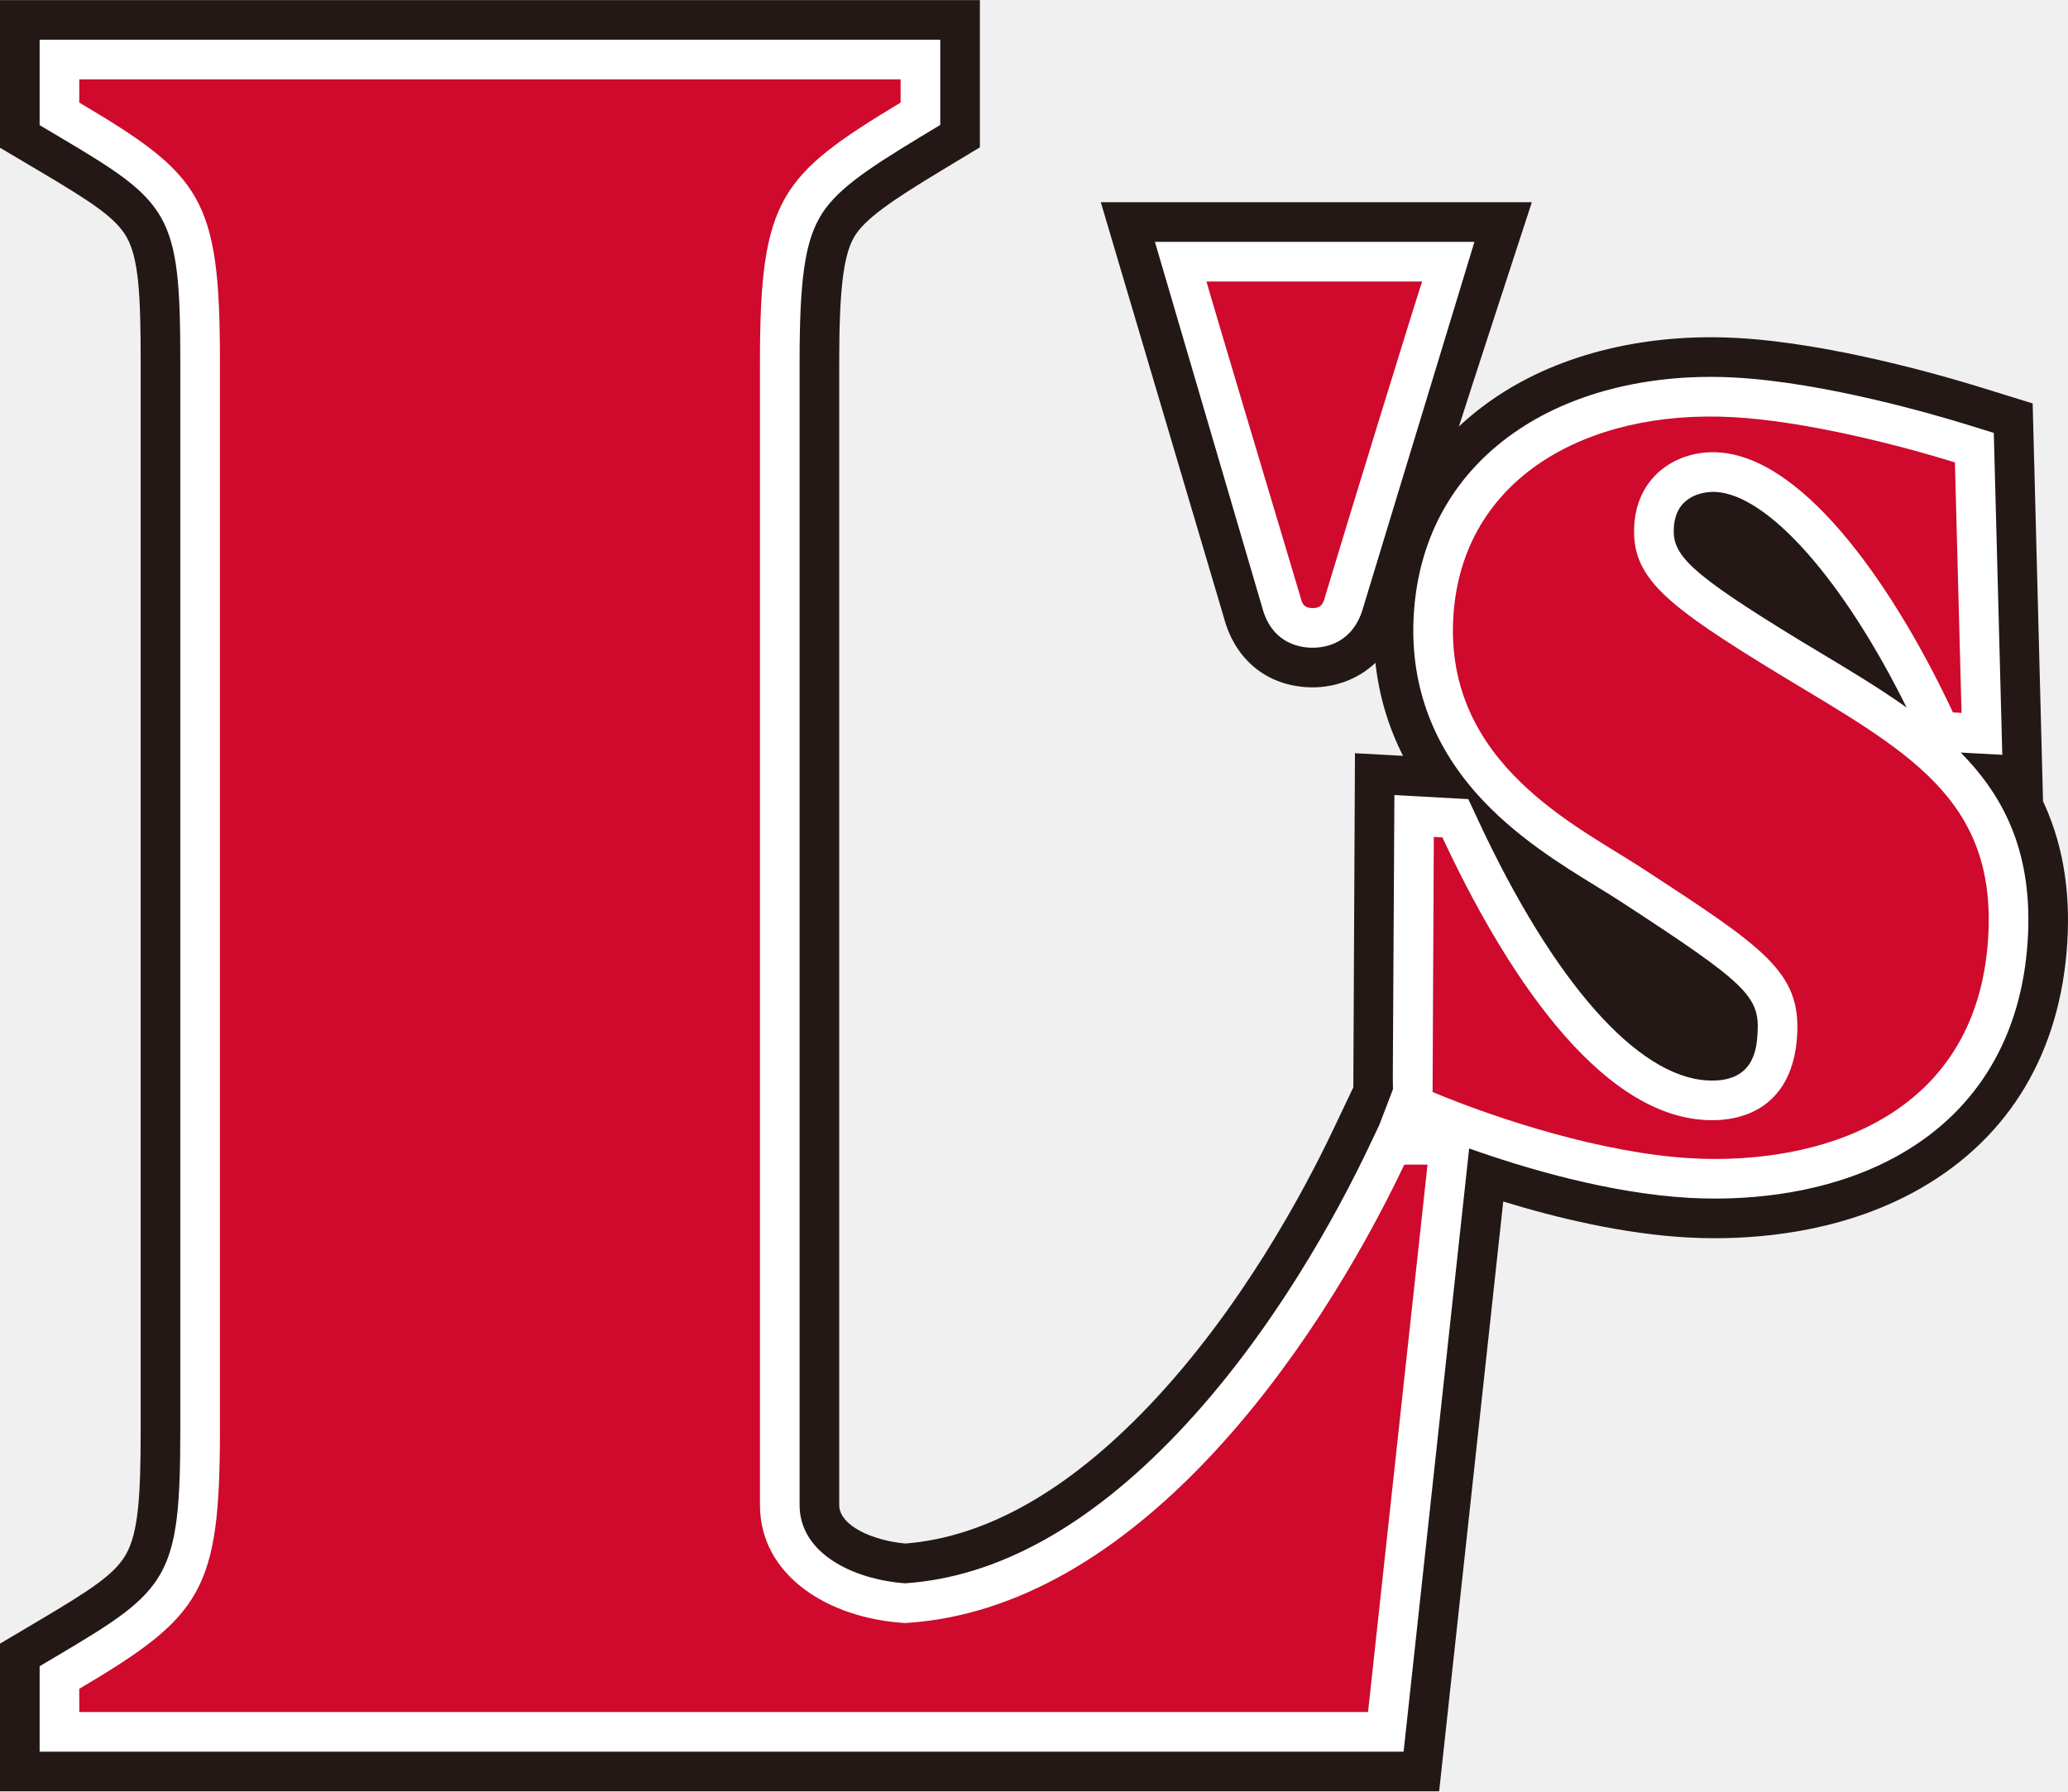
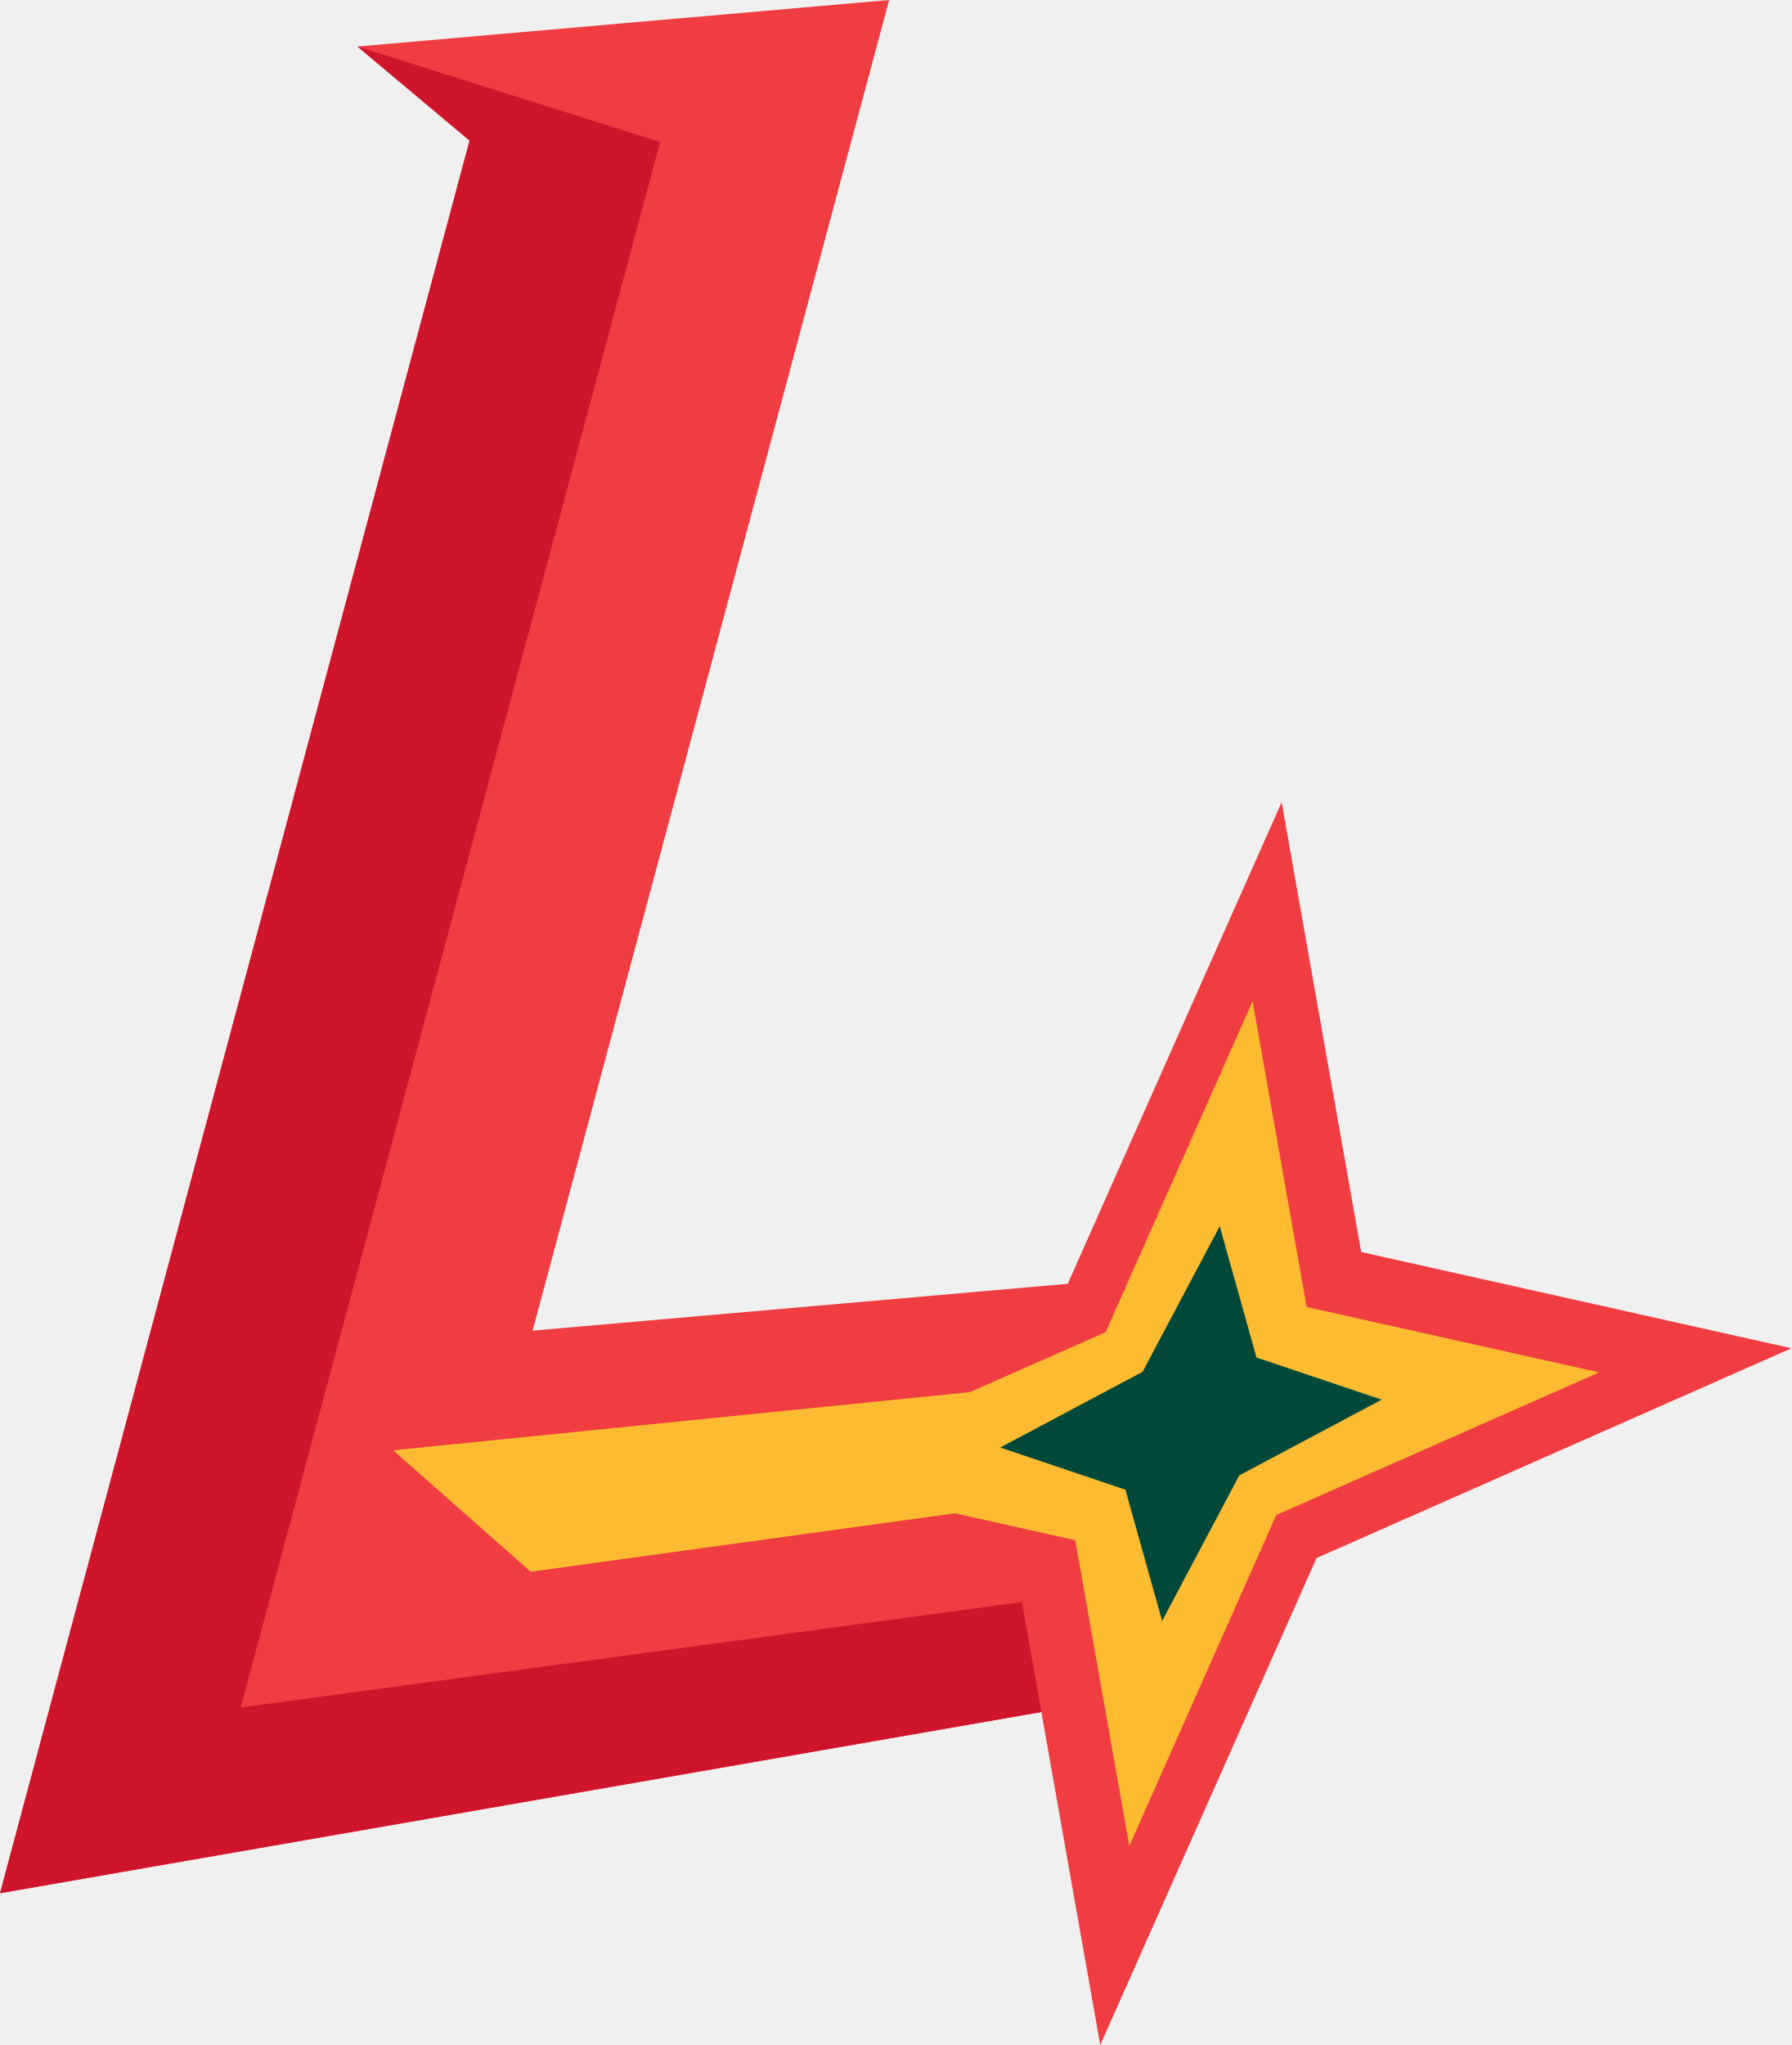
- <svg xmlns="http://www.w3.org/2000/svg" xml:space="preserve" width="1000px" height="866.1px" x="0px" y="0px" viewBox="0 0 1000 866.1">
-   <path fill="#231815" d="m986.856 385.165 1.081 2.606-5.025-192.719-26.272-8.125c-15.787-4.881-70.853-21.003-116.498-23.516-43.864-2.415-85.018 7.515-115.856 27.961-6.83 4.527-13.104 9.479-18.81 14.822 2.05-6.786 35.261-108.424 35.261-108.424H532.302s57.535 194.216 59.496 200.742l-.023-.085.046.198c5.422 20.368 20.855 32.954 41.267 33.67.514.016 1.065.027 1.649.027 10.046 0 21.469-3.388 30.36-11.862 1.742 15.829 6.191 30.854 13.345 44.977l-23.239-1.272-.79 161.546-9.938 20.874c-14.146 29.703-44.486 86.475-88.739 132.952-39.229 41.196-78.9 63.638-117.95 66.734-15.938-1.455-31.974-8.666-31.974-18.631V174.664c0-34.168 2.003-50.974 7.141-59.95 4.982-8.696 18.175-17.708 42.367-32.317l18.517-11.174V.043H0v71.386l18.79 11.132c25.466 15.095 37.185 22.698 42.489 32.177 5.735 10.248 6.747 27.49 6.747 59.927v516.768c0 31.474-1.091 49.388-7.042 59.951-5.472 9.716-17.059 17.261-42.194 32.149L0 794.672v71.385h695.916l30.994-285.151c26.164 8.032 58.212 15.688 89.156 17.392 4.329.241 8.782.358 13.235.358 26.386 0 65.166-4.248 100.05-24.486 42.608-24.713 66.909-65.508 70.277-117.979 1.712-26.648-2.488-50.16-12.772-71.026" />
-   <path fill="#FFF" d="M610.163 293.034c.07.229.124.45.187.665 4.349 16.358 16.546 19.205 23.438 19.446.296.012.614.016.949.016 6.409 0 19.626-2.209 24.499-19.56.066-.229.128-.455.19-.681 3.064-10.202 53.549-175.982 53.549-175.982H558.474s51.246 174.614 51.689 176.096" />
-   <path fill="#FFF" d="m948.099 363.84 20.128 1.104-4.107-155.641-13.139-4.064c-15.262-4.718-68.434-20.299-111.894-22.691-39.784-2.189-76.791 6.62-104.211 24.799-31.072 20.599-48.772 51.445-51.196 89.195-2.107 32.9 8.199 62.331 30.652 87.476 18.12 20.299 41.095 34.382 57.866 44.662 4.22 2.582 8.194 5.021 11.586 7.246 61.063 39.796 67.239 45.754 66.085 63.747-.459 7.164-1.553 23.966-24.231 22.702-34.051-1.875-74.431-47.653-110.765-125.6l-4.858-10.412-35.743-1.957-.767 135.884.07 6.332-6.597 17.28-5.203 10.925c-14.632 30.734-46.07 89.521-92.167 137.928-43.098 45.264-87.464 69.729-131.893 72.738-24.811-1.781-51.067-14.258-51.067-37.852V174.668c0-38.823 2.536-57.002 9.673-69.476 7.156-12.5 20.929-22.196 49.096-39.201l9.256-5.589V19.21H19.165v41.298l9.395 5.569c53.664 31.8 58.63 36.797 58.63 108.591v516.771c0 71.448-5.803 77.282-58.63 108.584l-9.395 5.569v41.306h659.56l31.698-291.636c26.86 9.533 67.951 21.762 106.701 23.896 3.566.198 7.666.331 12.178.331 23.744 0 59.114-3.73 90.432-21.901 36.82-21.353 57.835-56.839 60.768-102.625 2.659-41.464-10.615-69.078-32.403-91.123m-68.457-48.617c-2.913-1.75-5.873-3.523-8.798-5.29-54.73-33.37-62.288-41.709-61.437-54.979 1.027-15.97 15.13-17.145 19.261-17.145.439 0 .77.012.953.023 25.479 1.4 61.918 42.822 92.321 104.224-13.009-9.249-27.388-17.88-42.3-26.833" />
-   <path fill="#CF0A2C" d="M583.404 136.105h104.281c-4.402 13.313-35.331 113.736-46.613 151.304-1.008 3.373-1.381 6.764-6.62 6.581-4.873-.171-4.967-3.247-5.936-6.464-14.604-48.66-44.657-149.286-45.112-151.421M38.33 816.515c59.251-35.113 68.023-47.179 68.023-125.075V174.668c0-78.997-8.772-89.973-68.023-125.082V38.377h397.177v11.209c-58.146 35.109-68.021 46.085-68.021 125.082v552.974c0 34.017 32.912 54.864 70.215 57.058 110.816-6.589 197.491-129.47 241.383-221.634h11.213l-28.77 264.658H38.33v-11.209zM692.734 527.968l.599-123.324 4.166.229c29.396 63.054 74.497 133.743 127.089 136.634 20.307 1.12 42.309-7.826 44.413-40.609 1.976-30.851-15.565-42.456-74.75-81.031-30.59-20.062-96.056-50.271-91.447-122.096 4.274-66.523 64.42-99.979 135.233-96.083 35.405 1.945 80.639 13.629 107.28 21.862l3.205 121.115-4.169-.226c-25.725-55.112-69.942-123.336-113.679-125.743-19.261-1.058-38.848 10.921-40.392 35.027-1.637 25.55 14.769 38.544 70.589 72.576 60.868 36.727 104.865 59.464 100.505 127.435-5.628 87.733-83.326 109.584-143.203 106.289-42.696-2.348-93.374-18.684-125.439-32.055" />
+ <svg xmlns="http://www.w3.org/2000/svg" width="146.472mm" height="167.181mm" viewBox="0 0 146.472 167.181">
+   <g style="stroke-width:.219">
+     <g style="stroke-width:.219">
+       <path d="m0 0-4.045 22.877-10.879-24.494-27.22-2.382 18.133 67.673-27.044-2.366 5.704-4.786-23.883-89.132 52.968 9.214 2.994-16.934 11 24.764L21.886-4.895z" style="fill:#ef3d42;fill-opacity:1;fill-rule:nonzero;stroke:none;stroke-width:.219" transform="matrix(1.60745 0 0 -1.60745 111.292 102.353)" />
+     </g>
+     <g style="stroke-width:.219">
+       <path d="m0 0-.989 5.592L-40.726.231l21.334 79.618-15.397 4.855 5.704-4.786-23.884-89.133z" style="fill:#ce152c;fill-opacity:1;fill-rule:nonzero;stroke:none;stroke-width:.219" transform="matrix(1.60745 0 0 -1.60745 85.145 139.96)" />
+     </g>
+     <g style="stroke-width:.219">
+       <path d="m0 0-2.749 15.549-7.476-16.832-6.899-3.047-29.339-2.959 6.992-6.176 21.582 2.971 6.119-1.369 2.749-15.549 7.476 16.832 16.42 7.253z" style="fill:#fdbb31;fill-opacity:1;fill-rule:nonzero;stroke:none;stroke-width:.219" transform="matrix(1.60745 0 0 -1.60745 106.834 106.846)" />
+     </g>
+     <g style="stroke-width:.219">
+       <path d="m0 0 1.869-6.676L8.235-8.82.994-12.67l-3.924-7.403-1.869 6.676-6.366 2.144 7.241 3.85z" style="fill:#00483a;fill-opacity:1;fill-rule:nonzero;stroke:none;stroke-width:.219" transform="matrix(1.60745 0 0 -1.60745 99.729 100.247)" />
+     </g>
+   </g>
</svg>
